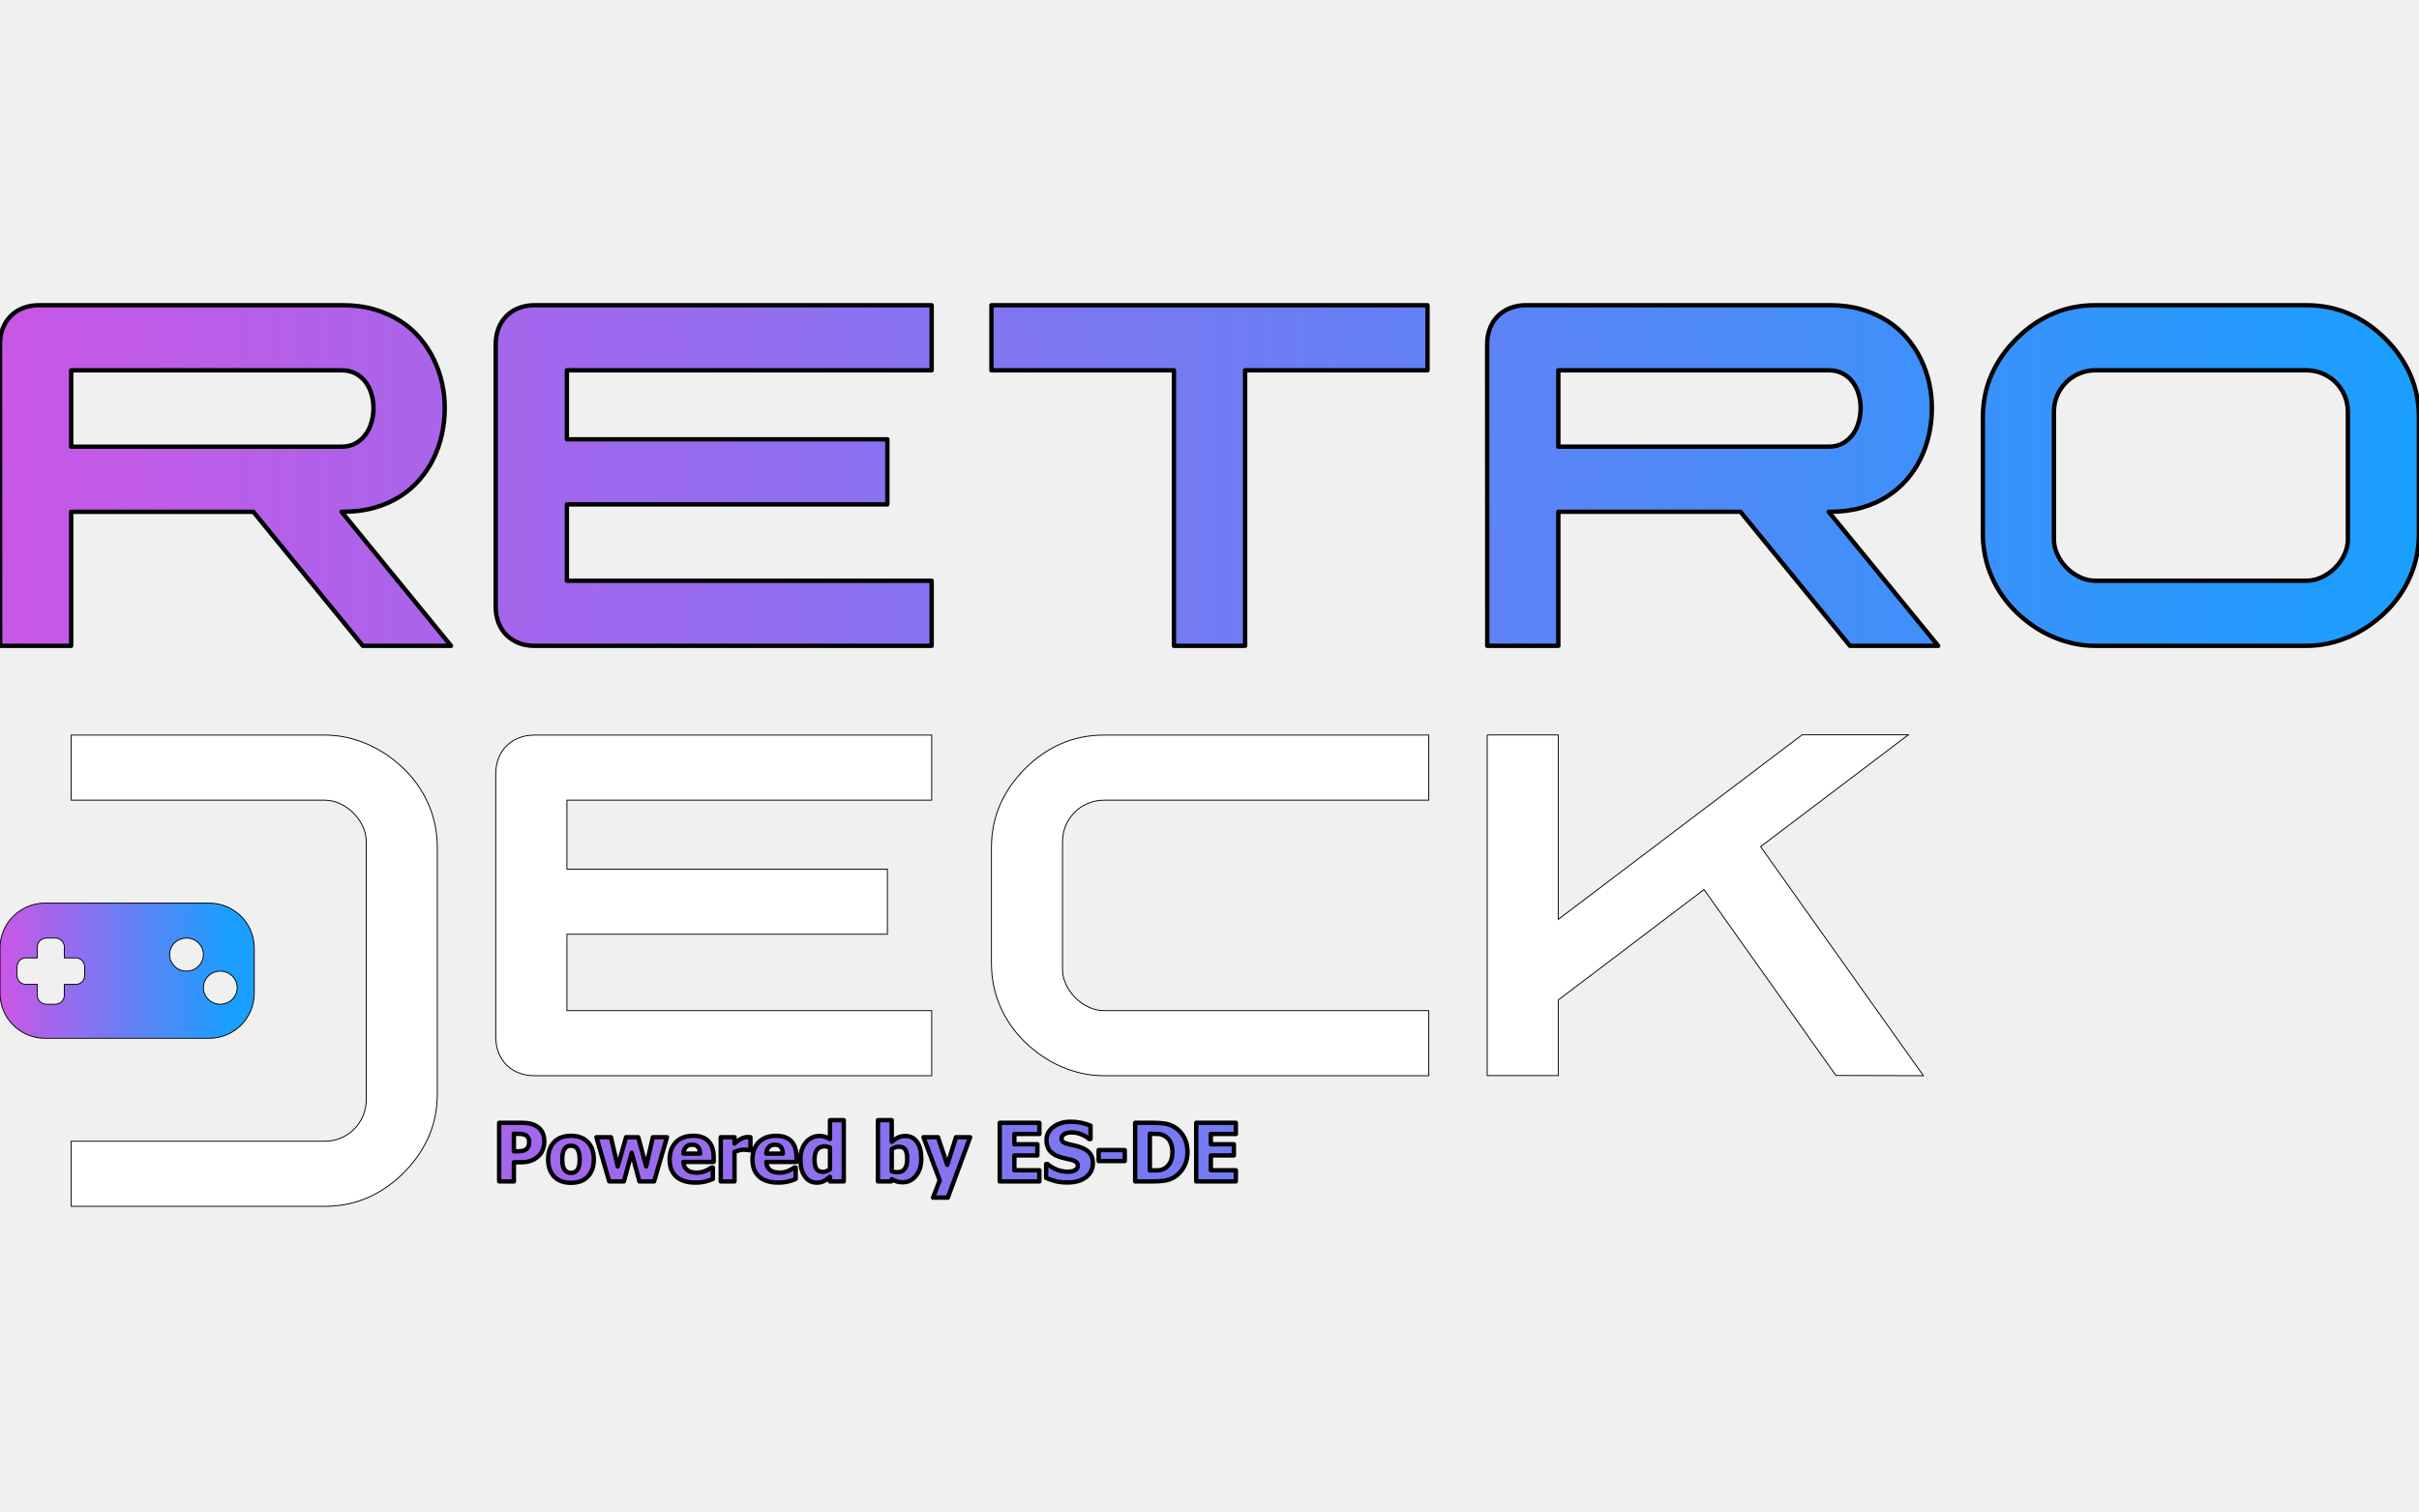
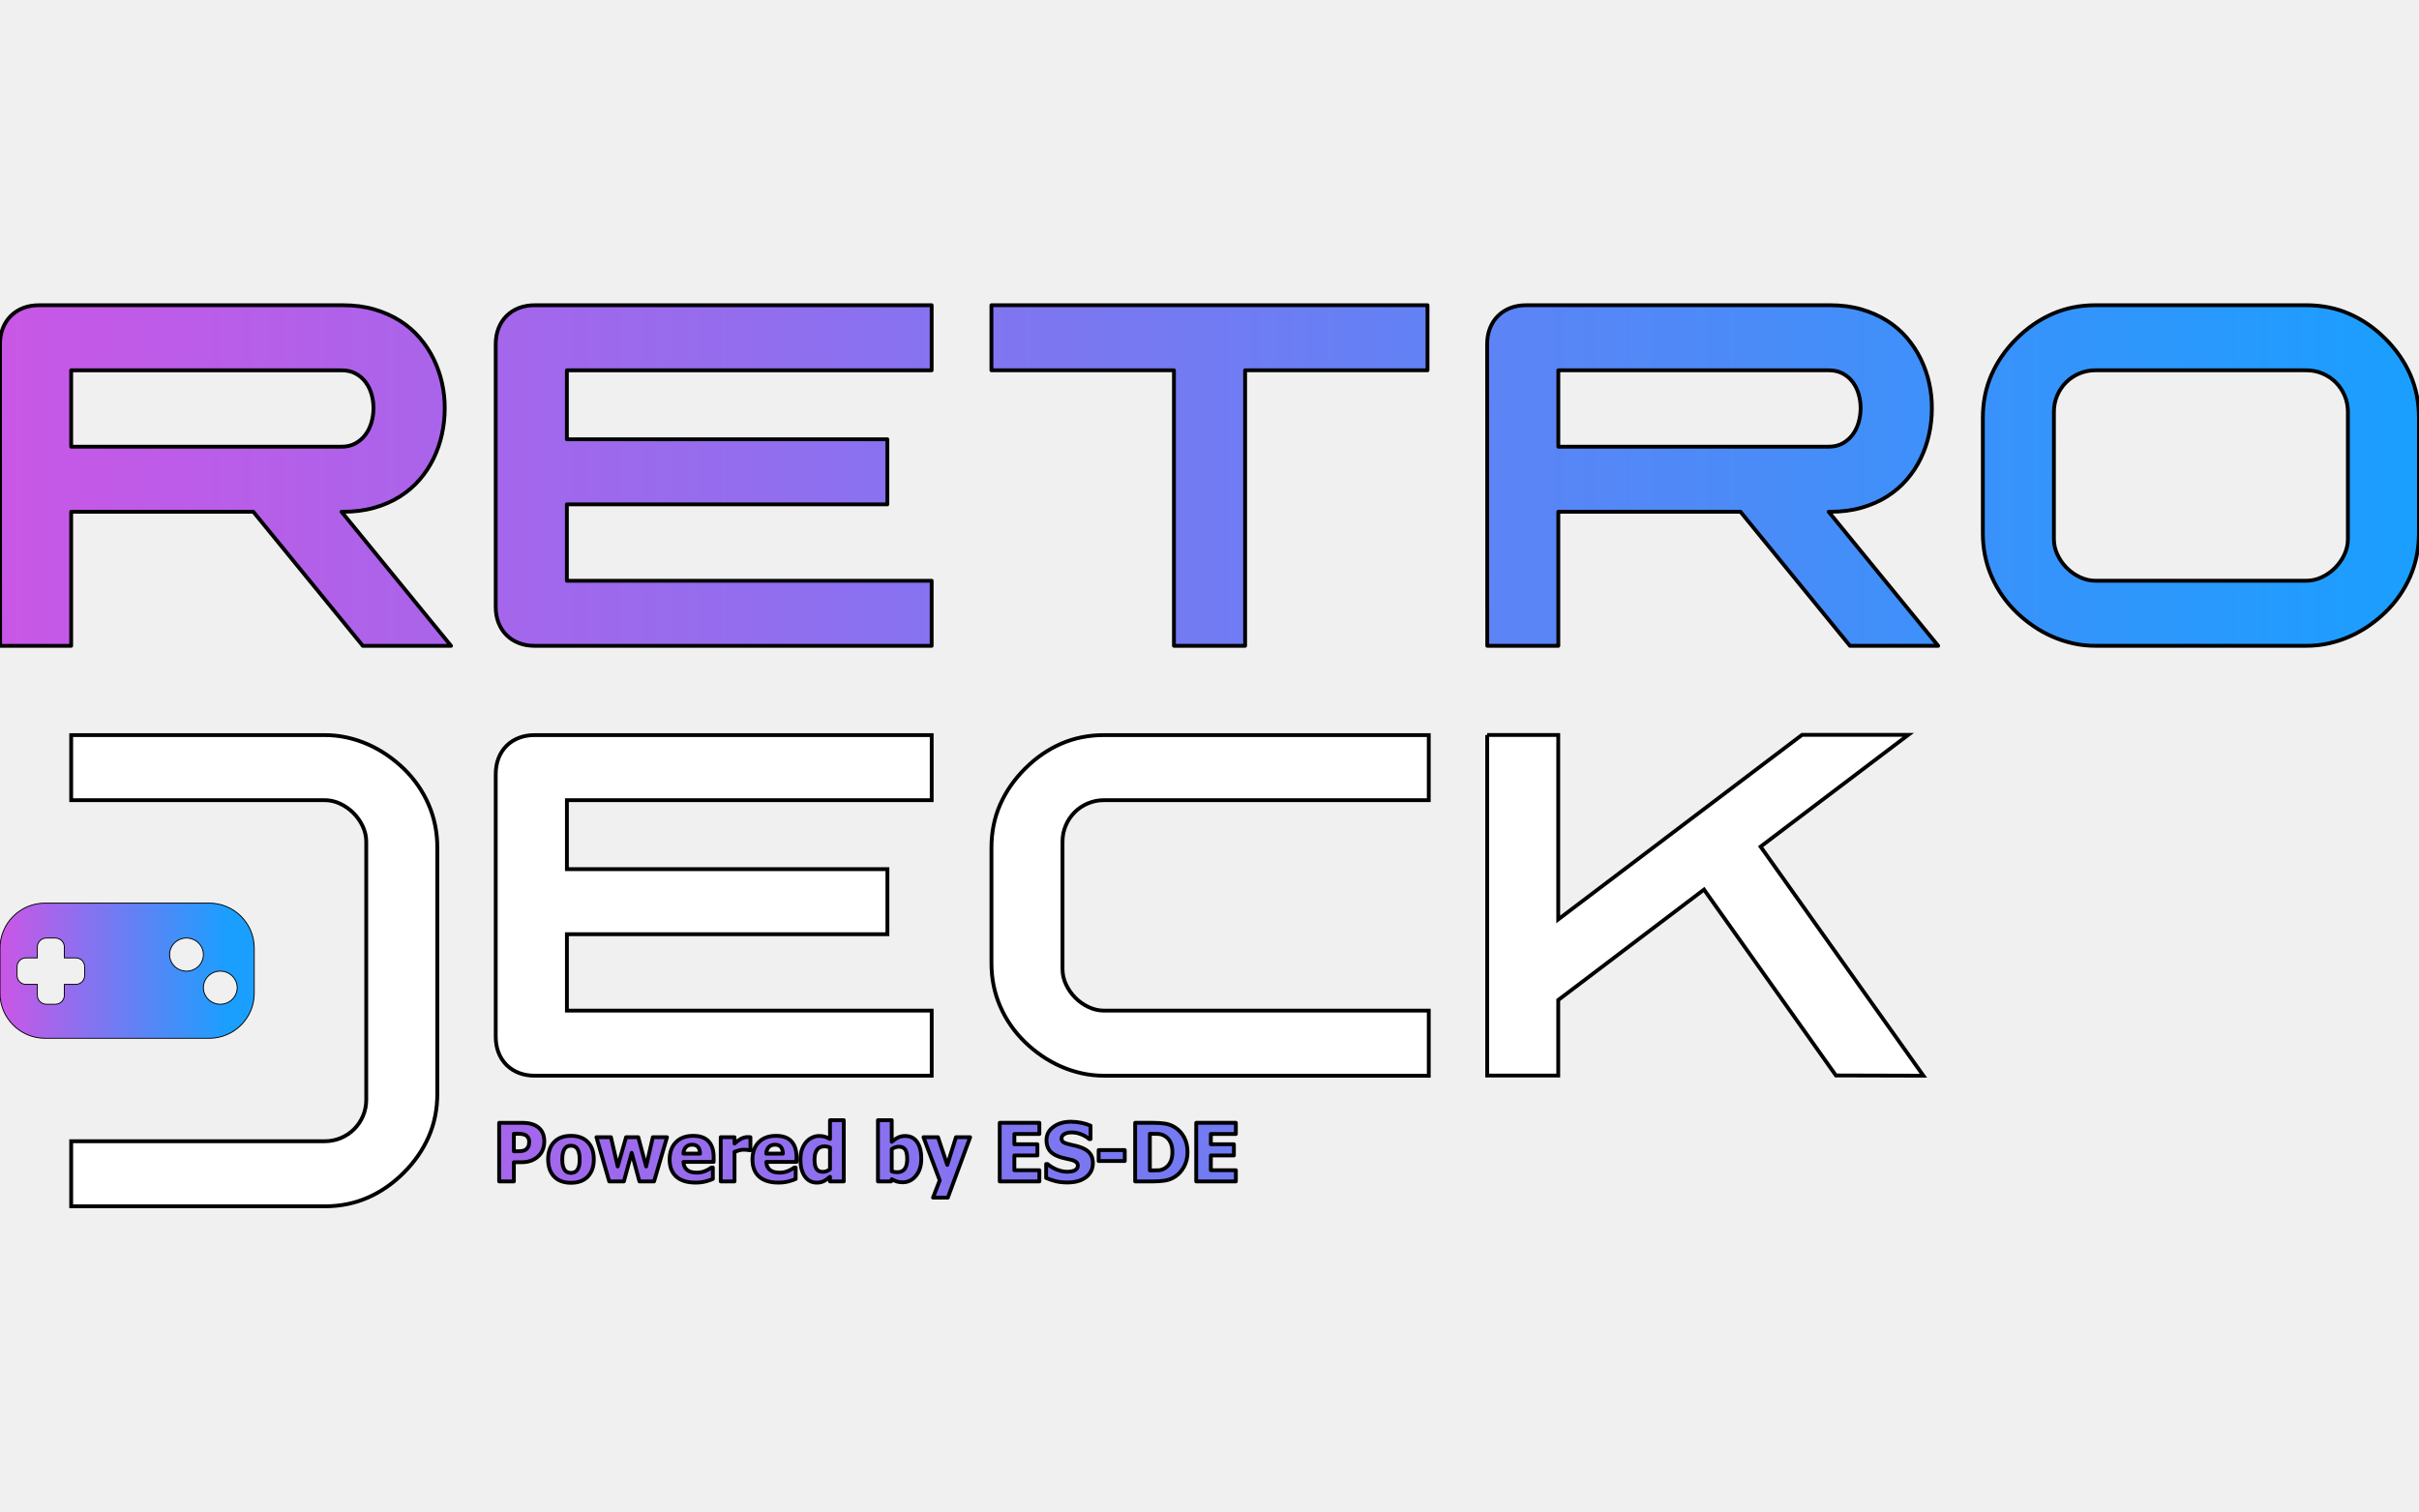
<svg xmlns="http://www.w3.org/2000/svg" id="svg29" version="1.1" viewBox="0 0 1280 800">
  <defs id="defs33">
    <linearGradient id="linearGradient8947" x1="44.404" x2="1324.4" y1="472.79" y2="472.79" gradientUnits="userSpaceOnUse">
      <stop id="stop8941" stop-color="#c957e6" offset="0" />
      <stop id="stop8943" stop-color="#1a9fff" offset="1" />
    </linearGradient>
  </defs>
  <linearGradient id="_Linear1" x2="1" gradientTransform="matrix(282.08 0 0 150 0 75)" gradientUnits="userSpaceOnUse">
    <stop id="stop2" stop-color="#c957e6" offset="0" />
    <stop id="stop4" stop-color="#c957e6" offset=".01" />
    <stop id="stop6" stop-color="#1a9fff" offset=".9" />
    <stop id="stop8" stop-color="#1a9fff" offset="1" />
  </linearGradient>
-   <g id="DECK" transform="matrix(.47693 0 0 .47693 1.1014e-13 161.54)">
-     <path id="path20" d="m1650 476.92h78.84v204.66l270.54-204.8h117.86l-163.89 124.06 180.62 254.2-97.06-0.27-146.34-206.28-161.73 122.58v83.835h-78.84v-378zm-512.74 37.395c12.06-12.06 25.4-21.285 40.03-27.675 14.62-6.39 30.53-9.585 47.72-9.585h360.18v72.225h-360.18c-6.39 0-12.4 1.192-18.02 3.577-5.63 2.385-10.53 5.67-14.72 9.855-4.18 4.185-7.47 9.09-9.85 14.715-2.39 5.625-3.58 11.633-3.58 18.023v141.21c0 5.94 1.3 11.677 3.92 17.212 2.61 5.535 6.05 10.44 10.32 14.715 4.28 4.275 9.18 7.718 14.72 10.328 5.53 2.61 11.27 3.915 17.21 3.915h360.18v72.225h-360.18c-8.55 0-16.85-0.9-24.91-2.7-8.05-1.8-15.79-4.343-23.22-7.628-7.42-3.285-14.47-7.222-21.12-11.812-6.66-4.59-12.83-9.63-18.5-15.12-11.79-11.43-20.95-24.593-27.47-39.488-6.53-14.895-9.79-30.982-9.79-48.262v-127.98c0-17.28 3.19-33.21 9.59-47.79 6.39-14.58 15.61-27.9 27.67-39.96zm-587.26 297.4v-291.33c0-6.48 1.035-12.375 3.105-17.685s5.018-9.878 8.842-13.703c3.826-3.825 8.393-6.772 13.703-8.842s11.205-3.105 17.685-3.105h440.36v72.225h-404.72v76.545h355.59v72.225h-355.59v84.78h404.72v72.225h-440.36c-6.48 0-12.375-1.035-17.685-3.105s-9.877-5.018-13.703-8.843c-3.824-3.825-6.772-8.392-8.842-13.702s-3.105-11.205-3.105-17.685zm-102.07 151.02c-12.06 12.06-25.403 21.285-40.028 27.675s-30.532 9.585-47.722 9.585h-281.2v-72.225h281.2c6.39 0 12.397-1.192 18.022-3.578 5.625-2.384 10.53-5.67 14.715-9.855s7.47-9.089 9.855-14.715c2.385-5.624 3.578-11.632 3.578-18.022v-286.15c0-5.94-1.305-11.678-3.915-17.213s-6.053-10.44-10.328-14.715-9.18-7.717-14.715-10.327-11.272-3.915-17.212-3.915h-281.2v-72.225h281.2c8.55 0 16.852 0.9 24.907 2.7s15.795 4.342 23.22 7.627 14.468 7.223 21.128 11.813 12.825 9.63 18.495 15.12c11.79 11.43 20.947 24.592 27.472 39.487s9.788 30.983 9.788 48.263v272.92c0 17.28-3.195 33.21-9.585 47.79s-15.615 27.9-27.675 39.96z" fill="#fff" style="stroke:#000000;stroke-opacity:1" />
+   <g id="DECK" transform="matrix(.47693 0 0 .47693 1.1014e-13 161.54)" style="stroke-width:4.244;stroke-dasharray:none">
+     <path id="path20" d="m1650 476.92h78.84v204.66l270.54-204.8h117.86l-163.89 124.06 180.62 254.2-97.06-0.27-146.34-206.28-161.73 122.58v83.835h-78.84v-378zm-512.74 37.395c12.06-12.06 25.4-21.285 40.03-27.675 14.62-6.39 30.53-9.585 47.72-9.585h360.18v72.225h-360.18c-6.39 0-12.4 1.192-18.02 3.577-5.63 2.385-10.53 5.67-14.72 9.855-4.18 4.185-7.47 9.09-9.85 14.715-2.39 5.625-3.58 11.633-3.58 18.023v141.21c0 5.94 1.3 11.677 3.92 17.212 2.61 5.535 6.05 10.44 10.32 14.715 4.28 4.275 9.18 7.718 14.72 10.328 5.53 2.61 11.27 3.915 17.21 3.915h360.18v72.225h-360.18c-8.55 0-16.85-0.9-24.91-2.7-8.05-1.8-15.79-4.343-23.22-7.628-7.42-3.285-14.47-7.222-21.12-11.812-6.66-4.59-12.83-9.63-18.5-15.12-11.79-11.43-20.95-24.593-27.47-39.488-6.53-14.895-9.79-30.982-9.79-48.262v-127.98c0-17.28 3.19-33.21 9.59-47.79 6.39-14.58 15.61-27.9 27.67-39.96zm-587.26 297.4v-291.33c0-6.48 1.035-12.375 3.105-17.685s5.018-9.878 8.842-13.703c3.826-3.825 8.393-6.772 13.703-8.842s11.205-3.105 17.685-3.105h440.36v72.225h-404.72v76.545h355.59v72.225h-355.59v84.78h404.72v72.225h-440.36c-6.48 0-12.375-1.035-17.685-3.105s-9.877-5.018-13.703-8.843c-3.824-3.825-6.772-8.392-8.842-13.702s-3.105-11.205-3.105-17.685zm-102.07 151.02c-12.06 12.06-25.403 21.285-40.028 27.675s-30.532 9.585-47.722 9.585h-281.2v-72.225h281.2c6.39 0 12.397-1.192 18.022-3.578 5.625-2.384 10.53-5.67 14.715-9.855s7.47-9.089 9.855-14.715c2.385-5.624 3.578-11.632 3.578-18.022v-286.15c0-5.94-1.305-11.678-3.915-17.213s-6.053-10.44-10.328-14.715-9.18-7.717-14.715-10.327-11.272-3.915-17.212-3.915h-281.2v-72.225h281.2c8.55 0 16.852 0.9 24.907 2.7s15.795 4.342 23.22 7.627 14.468 7.223 21.128 11.813 12.825 9.63 18.495 15.12c11.79 11.43 20.947 24.592 27.472 39.487s9.788 30.983 9.788 48.263v272.92c0 17.28-3.195 33.21-9.585 47.79s-15.615 27.9-27.675 39.96z" fill="#fff" style="stroke:#000000;stroke-opacity:1;stroke-width:4.244;stroke-dasharray:none" />
  </g>
-   <g id="Gamepad" transform="matrix(.47693 0 0 .47693 1.1098e-13 477.99)">
-     <path id="path23" d="m282.08 100c0 27.596-22.404 50-50 50h-182.08c-27.596 0-50-22.404-50-50v-50c0-27.596 22.404-50 50-50h182.08c27.596 0 50 22.404 50 50zm-240.67-39.201h-12.702c-5.406 0-9.794 4.389-9.794 9.794v9.794c0 5.405 4.388 9.793 9.794 9.793h12.702v12.036c0 5.519 4.481 10 10 10h10c5.52 0 10-4.481 10-10v-12.036h12.71c5.406 0 9.794-4.388 9.794-9.793v-9.794c0-5.405-4.388-9.794-9.794-9.794h-12.71v-12.036c0-5.519-4.48-10-10-10h-10c-5.519 0-10 4.481-10 10zm146.75-3.672c0 10.134 8.402 18.363 18.75 18.363s18.75-8.229 18.75-18.363c0-10.135-8.402-18.364-18.75-18.364s-18.75 8.229-18.75 18.364zm37.5 36.726c0 10.135 8.402 18.363 18.75 18.363s18.75-8.228 18.75-18.363-8.402-18.363-18.75-18.363-18.75 8.228-18.75 18.363z" fill="url(#_Linear1)" style="stroke:#000000;stroke-opacity:1" />
+   <g id="Gamepad" transform="matrix(.47693 0 0 .47693 1.1098e-13 477.99)" style="stroke-width:1;stroke-dasharray:none">
+     <path id="path23" d="m282.08 100c0 27.596-22.404 50-50 50h-182.08c-27.596 0-50-22.404-50-50v-50c0-27.596 22.404-50 50-50h182.08c27.596 0 50 22.404 50 50zm-240.67-39.201h-12.702c-5.406 0-9.794 4.389-9.794 9.794v9.794c0 5.405 4.388 9.793 9.794 9.793h12.702v12.036c0 5.519 4.481 10 10 10h10c5.52 0 10-4.481 10-10v-12.036h12.71c5.406 0 9.794-4.388 9.794-9.793v-9.794c0-5.405-4.388-9.794-9.794-9.794h-12.71v-12.036c0-5.519-4.48-10-10-10h-10c-5.519 0-10 4.481-10 10zm146.75-3.672c0 10.134 8.402 18.363 18.75 18.363s18.75-8.229 18.75-18.363c0-10.135-8.402-18.364-18.75-18.364s-18.75 8.229-18.75 18.364zm37.5 36.726c0 10.135 8.402 18.363 18.75 18.363s18.75-8.228 18.75-18.363-8.402-18.363-18.75-18.363-18.75 8.228-18.75 18.363z" fill="url(#_Linear1)" style="stroke:#000000;stroke-opacity:1;stroke-width:1;stroke-dasharray:none" />
  </g>
-   <g id="RETRO" transform="matrix(.47693 0 0 .47693 1.1014e-13 161.54)">
-     <g id="text750" transform="matrix(2.0967 0 0 2.0967 -93.103 -496.13)" fill="#008000" stroke-linecap="round" stroke-linejoin="round" stroke-width="2.315" style="paint-order:fill markers stroke;shape-inside:url(#rect752);white-space:pre" aria-label="Powered by ES-DE Frontend">
-       <path id="path8936" d="m 677.39,700.38 v -31.021 h 20.979 v 5.917 H 685.14 v 5.438 h 12.188 v 5.917 H 685.14 v 7.833 h 13.229 v 5.917 z m -4.604,-15.479 c 0,2.889 -0.632,5.479 -1.896,7.771 -1.264,2.278 -2.861,4.028 -4.792,5.25 -1.611,1.042 -3.368,1.715 -5.271,2.021 -1.889,0.292 -3.903,0.438 -6.042,0.438 h -9.708 v -31.021 h 9.625 c 2.181,0 4.222,0.139 6.125,0.417 1.903,0.278 3.688,0.951 5.354,2.021 2.042,1.306 3.653,3.069 4.833,5.292 1.181,2.208 1.771,4.812 1.771,7.812 z m -8,-0.062 c 0,-2.042 -0.354,-3.785 -1.062,-5.229 -0.694,-1.458 -1.771,-2.597 -3.229,-3.417 -1.056,-0.583 -2.167,-0.903 -3.333,-0.958 -1.153,-0.056 -2.535,-0.083 -4.146,-0.083 h -0.146 v 19.417 h 0.146 c 1.75,0 3.222,-0.028 4.417,-0.083 1.208,-0.069 2.354,-0.444 3.438,-1.125 1.278,-0.806 2.25,-1.917 2.917,-3.333 0.667,-1.417 1,-3.146 1,-5.188 z m -25.208,4.75 h -13.813 v -5.792 h 13.813 z m -30.333,11.354 c -2.375,0 -4.465,-0.229 -6.271,-0.688 -1.792,-0.458 -3.458,-1.028 -5,-1.708 v -7.375 h 0.708 c 1.556,1.319 3.271,2.333 5.146,3.042 1.875,0.708 3.694,1.062 5.458,1.062 0.444,0 1.028,-0.049 1.75,-0.146 0.736,-0.097 1.326,-0.25 1.771,-0.458 0.542,-0.236 1,-0.562 1.375,-0.979 0.375,-0.431 0.562,-0.993 0.562,-1.688 0,-0.778 -0.306,-1.41 -0.917,-1.896 -0.611,-0.486 -1.34,-0.84 -2.188,-1.062 -1.056,-0.278 -2.188,-0.542 -3.396,-0.792 -1.194,-0.25 -2.312,-0.556 -3.354,-0.917 -2.403,-0.847 -4.125,-1.986 -5.167,-3.417 -1.042,-1.431 -1.562,-3.222 -1.562,-5.375 0,-2.903 1.229,-5.25 3.688,-7.042 2.458,-1.806 5.528,-2.708 9.208,-2.708 1.847,0 3.681,0.188 5.5,0.562 1.833,0.375 3.472,0.882 4.917,1.521 v 7.083 h -0.688 c -1.153,-0.986 -2.562,-1.819 -4.229,-2.5 -1.653,-0.681 -3.354,-1.021 -5.104,-1.021 -0.681,0 -1.292,0.049 -1.833,0.146 -0.542,0.097 -1.111,0.285 -1.708,0.563 -0.486,0.222 -0.91,0.556 -1.271,1 -0.347,0.431 -0.521,0.917 -0.521,1.458 0,0.792 0.278,1.424 0.833,1.896 0.569,0.458 1.66,0.875 3.271,1.25 1.042,0.236 2.042,0.465 3,0.688 0.972,0.222 2.007,0.528 3.104,0.917 2.153,0.778 3.75,1.826 4.792,3.146 1.056,1.306 1.583,3.035 1.583,5.188 0,3.083 -1.215,5.562 -3.646,7.438 -2.417,1.875 -5.688,2.812 -9.812,2.812 z m -35.833,-0.562 v -31.021 h 20.979 v 5.917 h -13.229 v 5.438 h 12.188 v 5.917 h -12.188 v 7.833 h 13.229 v 5.917 z m -15.646,-23.396 -11.813,31.979 h -7.833 l 3.542,-9.146 -8.583,-22.833 h 7.667 l 4.917,14.667 4.604,-14.667 z m -33.313,11.521 c 0,-2.333 -0.354,-4 -1.062,-5 -0.708,-1 -1.799,-1.5 -3.271,-1.5 -0.653,0 -1.306,0.104 -1.958,0.312 -0.639,0.208 -1.271,0.521 -1.896,0.938 v 11.75 c 0.486,0.194 0.972,0.326 1.458,0.396 0.5,0.07 0.993,0.104 1.479,0.104 1.764,0 3.076,-0.583 3.938,-1.75 0.875,-1.167 1.312,-2.917 1.312,-5.25 z m 7.458,-0.146 c 0,3.722 -0.944,6.736 -2.833,9.042 -1.889,2.292 -4.229,3.438 -7.021,3.438 -1.167,0 -2.181,-0.132 -3.042,-0.396 -0.861,-0.264 -1.778,-0.674 -2.75,-1.229 l -0.312,1.167 h -6.979 v -32.417 h 7.292 v 11.458 c 1.069,-0.917 2.16,-1.66 3.271,-2.229 1.111,-0.569 2.396,-0.854 3.854,-0.854 2.722,0 4.819,1.062 6.292,3.188 1.486,2.125 2.229,5.069 2.229,8.833 z m -41.021,12.021 h -7.292 v -2.438 c -0.472,0.389 -1.014,0.806 -1.625,1.25 -0.597,0.444 -1.125,0.778 -1.583,1 -0.583,0.278 -1.16,0.486 -1.729,0.625 -0.569,0.139 -1.25,0.208 -2.042,0.208 -2.667,0 -4.778,-1.104 -6.333,-3.312 -1.556,-2.208 -2.333,-5.16 -2.333,-8.854 0,-2.042 0.264,-3.812 0.792,-5.312 0.528,-1.5 1.257,-2.806 2.188,-3.917 0.847,-1.014 1.875,-1.812 3.083,-2.396 1.208,-0.597 2.486,-0.896 3.833,-0.896 1.222,0 2.222,0.132 3,0.396 0.792,0.25 1.708,0.646 2.75,1.188 v -9.958 h 7.292 z m -7.292,-6.458 v -11.479 c -0.361,-0.181 -0.833,-0.326 -1.417,-0.438 -0.583,-0.125 -1.083,-0.188 -1.5,-0.188 -1.75,0 -3.069,0.611 -3.958,1.833 -0.875,1.222 -1.312,2.931 -1.312,5.125 0,2.306 0.347,3.972 1.042,5 0.708,1.028 1.847,1.542 3.417,1.542 0.639,0 1.285,-0.125 1.938,-0.375 0.653,-0.25 1.25,-0.59 1.792,-1.021 z m -27.333,7.083 c -4.417,0 -7.806,-1.056 -10.167,-3.167 -2.347,-2.111 -3.521,-5.118 -3.521,-9.021 0,-3.819 1.097,-6.868 3.292,-9.146 2.195,-2.278 5.264,-3.417 9.208,-3.417 3.583,0 6.278,0.965 8.083,2.896 1.806,1.931 2.708,4.694 2.708,8.292 v 2.625 h -15.979 c 0.069,1.083 0.299,1.993 0.688,2.729 0.389,0.722 0.903,1.299 1.542,1.729 0.625,0.431 1.354,0.743 2.188,0.938 0.833,0.181 1.743,0.271 2.729,0.271 0.847,0 1.681,-0.09 2.5,-0.271 0.819,-0.194 1.569,-0.444 2.25,-0.75 0.597,-0.264 1.146,-0.549 1.646,-0.854 0.514,-0.306 0.931,-0.576 1.25,-0.812 h 0.771 v 6.021 c -0.597,0.236 -1.146,0.458 -1.646,0.667 -0.486,0.194 -1.16,0.396 -2.021,0.604 -0.792,0.208 -1.611,0.368 -2.458,0.479 -0.833,0.125 -1.854,0.188 -3.062,0.188 z m 2.417,-15.333 c -0.042,-1.542 -0.403,-2.715 -1.083,-3.521 -0.667,-0.806 -1.694,-1.208 -3.083,-1.208 -1.417,0 -2.528,0.424 -3.333,1.271 -0.792,0.847 -1.229,2 -1.312,3.458 z m -17.188,-1.792 h -0.604 c -0.278,-0.097 -0.681,-0.167 -1.208,-0.208 -0.528,-0.056 -1.111,-0.083 -1.75,-0.083 -0.764,0 -1.569,0.111 -2.417,0.333 -0.833,0.222 -1.646,0.486 -2.438,0.792 v 15.667 h -7.292 v -23.396 h 7.292 v 3.354 c 0.333,-0.306 0.792,-0.688 1.375,-1.146 0.597,-0.472 1.139,-0.847 1.625,-1.125 0.528,-0.319 1.139,-0.59 1.833,-0.812 0.708,-0.236 1.375,-0.354 2,-0.354 0.236,0 0.5,0.007 0.792,0.021 0.292,0.014 0.556,0.035 0.792,0.062 z m -29.063,17.125 c -4.417,0 -7.806,-1.056 -10.167,-3.167 -2.347,-2.111 -3.521,-5.118 -3.521,-9.021 0,-3.819 1.097,-6.868 3.292,-9.146 2.195,-2.278 5.264,-3.417 9.208,-3.417 3.583,0 6.278,0.965 8.083,2.896 1.806,1.931 2.708,4.694 2.708,8.292 v 2.625 h -15.979 c 0.07,1.083 0.299,1.993 0.688,2.729 0.389,0.722 0.903,1.299 1.542,1.729 0.625,0.431 1.354,0.743 2.188,0.938 0.833,0.181 1.743,0.271 2.729,0.271 0.847,0 1.681,-0.09 2.5,-0.271 0.819,-0.194 1.569,-0.444 2.25,-0.75 0.597,-0.264 1.146,-0.549 1.646,-0.854 0.514,-0.306 0.931,-0.576 1.25,-0.812 h 0.771 v 6.021 c -0.597,0.236 -1.146,0.458 -1.646,0.667 -0.486,0.194 -1.16,0.396 -2.021,0.604 -0.792,0.208 -1.611,0.368 -2.458,0.479 -0.833,0.125 -1.854,0.188 -3.062,0.188 z m 2.417,-15.333 c -0.042,-1.542 -0.403,-2.715 -1.083,-3.521 -0.667,-0.806 -1.694,-1.208 -3.083,-1.208 -1.417,0 -2.528,0.424 -3.333,1.271 -0.792,0.847 -1.229,2 -1.312,3.458 z m -17.5,-8.688 -6.833,23.396 h -7.75 l -4.104,-15.125 -4.125,15.125 h -7.75 l -6.771,-23.396 h 7.667 l 3.583,15.479 4.438,-15.479 h 6.438 l 4.188,15.479 3.521,-15.479 z m -38.729,11.708 c 0,3.847 -1.056,6.882 -3.167,9.104 -2.097,2.208 -5.069,3.312 -8.917,3.312 -3.819,0 -6.792,-1.104 -8.917,-3.312 -2.111,-2.222 -3.167,-5.257 -3.167,-9.104 0,-3.889 1.056,-6.931 3.167,-9.125 2.125,-2.208 5.097,-3.312 8.917,-3.312 3.833,0 6.806,1.111 8.917,3.333 2.111,2.208 3.167,5.243 3.167,9.104 z m -7.479,0.042 c 0,-1.389 -0.118,-2.542 -0.354,-3.458 -0.222,-0.931 -0.535,-1.674 -0.938,-2.229 -0.431,-0.583 -0.917,-0.986 -1.458,-1.208 -0.542,-0.236 -1.16,-0.354 -1.854,-0.354 -0.653,0 -1.243,0.104 -1.771,0.312 -0.528,0.194 -1.014,0.576 -1.458,1.146 -0.417,0.542 -0.75,1.285 -1,2.229 -0.25,0.944 -0.375,2.132 -0.375,3.562 0,1.431 0.118,2.59 0.354,3.479 0.236,0.875 0.542,1.576 0.917,2.104 0.389,0.542 0.875,0.938 1.458,1.188 0.583,0.25 1.229,0.375 1.938,0.375 0.583,0 1.174,-0.125 1.771,-0.375 0.611,-0.25 1.097,-0.625 1.458,-1.125 0.431,-0.597 0.757,-1.312 0.979,-2.146 0.222,-0.847 0.333,-2.014 0.333,-3.5 z m -18.729,-9.583 c 0,1.444 -0.229,2.819 -0.688,4.125 -0.458,1.306 -1.118,2.396 -1.979,3.271 -0.528,0.542 -1.111,1.042 -1.75,1.5 -0.625,0.458 -1.319,0.847 -2.083,1.167 -0.764,0.319 -1.597,0.569 -2.5,0.75 -0.889,0.181 -1.889,0.271 -3,0.271 h -4.083 v 10.146 h -7.792 v -31.021 h 12.042 c 1.792,0 3.333,0.167 4.625,0.5 1.306,0.319 2.486,0.833 3.542,1.542 1.167,0.778 2.069,1.819 2.708,3.125 0.639,1.292 0.958,2.833 0.958,4.625 z m -8,0.188 c 0,-0.875 -0.208,-1.625 -0.625,-2.25 -0.417,-0.639 -0.917,-1.076 -1.5,-1.312 -0.736,-0.319 -1.444,-0.5 -2.125,-0.542 -0.667,-0.056 -1.576,-0.083 -2.729,-0.083 h -1.104 v 9.292 h 0.542 c 0.736,0 1.431,-0.007 2.083,-0.021 0.653,-0.014 1.222,-0.062 1.708,-0.146 0.417,-0.069 0.854,-0.201 1.312,-0.396 0.472,-0.208 0.833,-0.438 1.083,-0.688 0.528,-0.514 0.882,-1.049 1.062,-1.604 0.194,-0.556 0.292,-1.306 0.292,-2.25 z m 787,-280.21 c -5.623,-5.451 -9.992,-11.729 -13.101,-18.833 -3.114,-7.104 -4.669,-14.776 -4.669,-23.018 v -61.037 c 0,-8.241 1.526,-15.839 4.574,-22.792 3.043,-6.954 7.445,-13.306 13.197,-19.058 5.752,-5.752 12.114,-10.151 19.092,-13.199 6.973,-3.048 14.561,-4.571 22.759,-4.571 h 111.52 c 8.198,0 15.786,1.524 22.759,4.571 6.978,3.048 13.34,7.447 19.092,13.199 5.752,5.752 10.154,12.104 13.201,19.058 3.043,6.954 4.569,14.551 4.569,22.792 v 61.037 c 0,8.241 -1.555,15.914 -4.669,23.018 -3.11,7.104 -7.478,13.382 -13.101,18.833 -2.704,2.618 -5.647,5.022 -8.818,7.211 -3.176,2.189 -6.539,4.067 -10.078,5.633 -3.544,1.567 -7.235,2.78 -11.074,3.638 -3.844,0.858 -7.803,1.288 -11.88,1.288 h -111.52 c -4.078,0 -8.036,-0.429 -11.88,-1.288 -3.839,-0.858 -7.531,-2.071 -11.074,-3.638 -3.539,-1.567 -6.901,-3.444 -10.073,-5.633 -3.176,-2.189 -6.119,-4.593 -8.823,-7.211 z m 19.831,-38.696 c 0,2.833 0.62,5.569 1.869,8.209 1.245,2.64 2.885,4.979 4.922,7.018 2.041,2.039 4.378,3.681 7.02,4.926 2.637,1.245 5.375,1.867 8.208,1.867 h 111.52 c 2.833,0 5.571,-0.622 8.208,-1.867 2.642,-1.245 4.979,-2.887 7.02,-4.926 2.037,-2.039 3.677,-4.378 4.927,-7.018 1.245,-2.64 1.865,-5.376 1.865,-8.209 v -67.347 c 0,-3.048 -0.568,-5.913 -1.707,-8.595 -1.135,-2.683 -2.704,-5.022 -4.698,-7.018 -1.998,-1.996 -4.335,-3.563 -7.02,-4.7 -2.68,-1.138 -5.547,-1.706 -8.594,-1.706 h -111.52 c -3.048,0 -5.914,0.568 -8.594,1.706 -2.685,1.137 -5.022,2.704 -7.02,4.7 -1.994,1.996 -3.563,4.335 -4.698,7.018 -1.14,2.682 -1.707,5.548 -1.707,8.595 z m -279.24,-123.81 h 160.77 c 6.052,0 11.58,0.73 16.578,2.189 5.003,1.459 9.51,3.455 13.521,5.988 4.016,2.533 7.512,5.537 10.497,9.014 2.981,3.477 5.461,7.243 7.435,11.3 1.974,4.056 3.458,8.305 4.44,12.748 0.992,4.443 1.459,8.918 1.421,13.425 0,4.593 -0.496,9.143 -1.483,13.65 -0.987,4.507 -2.47,8.788 -4.44,12.845 -1.974,4.056 -4.455,7.802 -7.44,11.236 -2.981,3.434 -6.467,6.406 -10.464,8.917 -3.987,2.511 -8.485,4.475 -13.488,5.891 -4.998,1.417 -10.526,2.125 -16.578,2.125 h -0.711 l 57.952,70.953 h -46.682 l -57.947,-70.953 h -96.383 v 70.953 h -37.606 l -0.062,-159.61 c 0,-3.091 0.496,-5.902 1.483,-8.434 0.982,-2.533 2.389,-4.711 4.216,-6.535 1.822,-1.825 4.001,-3.23 6.534,-4.218 2.533,-0.987 5.346,-1.481 8.437,-1.481 z m 160.06,74.88 c 2.795,0 5.237,-0.579 7.345,-1.738 2.099,-1.159 3.858,-2.683 5.28,-4.571 1.416,-1.889 2.475,-4.046 3.186,-6.471 0.706,-2.425 1.073,-4.904 1.092,-7.436 0.024,-2.533 -0.31,-5.012 -0.997,-7.437 -0.687,-2.425 -1.726,-4.582 -3.124,-6.471 -1.393,-1.889 -3.152,-3.412 -5.28,-4.571 -2.122,-1.159 -4.621,-1.738 -7.502,-1.738 h -143.06 v 40.434 z m -443.04,-40.434 v -34.446 h 230.76 v 34.446 h -96.511 v 145.83 h -37.668 v -145.83 z m -262.31,125.17 v -138.94 c 0,-3.091 0.494,-5.902 1.481,-8.434 0.987,-2.533 2.393,-4.711 4.217,-6.535 1.825,-1.824 4.003,-3.23 6.535,-4.217 2.533,-0.987 5.344,-1.481 8.434,-1.481 h 210.02 v 34.446 h -193.03 v 36.507 h 169.59 v 34.446 h -169.59 v 40.434 h 193.03 v 34.446 h -210.02 c -3.091,0 -5.902,-0.494 -8.434,-1.481 -2.533,-0.987 -4.711,-2.393 -6.535,-4.218 -1.824,-1.824 -3.23,-4.002 -4.217,-6.535 -0.987,-2.533 -1.481,-5.344 -1.481,-8.434 z m -241.64,-159.61 h 160.77 c 6.052,0 11.579,0.73 16.579,2.189 5.001,1.459 9.508,3.455 13.521,5.988 4.014,2.533 7.512,5.537 10.495,9.014 2.984,3.477 5.462,7.243 7.437,11.299 1.974,4.056 3.455,8.306 4.443,12.748 0.987,4.443 1.459,8.918 1.417,13.425 0,4.593 -0.494,9.143 -1.481,13.65 -0.987,4.507 -2.468,8.788 -4.443,12.845 -1.974,4.056 -4.453,7.802 -7.437,11.236 -2.983,3.434 -6.471,6.406 -10.462,8.917 -3.991,2.511 -8.488,4.475 -13.489,5.891 -5,1.417 -10.527,2.125 -16.579,2.125 h -0.708 l 57.947,70.953 h -46.679 l -57.947,-70.953 h -96.385 v 70.953 h -37.601 l -0.064,-159.61 c 0,-3.091 0.494,-5.902 1.481,-8.434 0.987,-2.533 2.393,-4.711 4.217,-6.535 1.825,-1.824 4.003,-3.23 6.535,-4.217 2.533,-0.987 5.344,-1.481 8.434,-1.481 z m 160.06,74.88 c 2.79,0 5.237,-0.579 7.34,-1.738 2.103,-1.159 3.863,-2.683 5.28,-4.571 1.417,-1.889 2.479,-4.046 3.187,-6.471 0.708,-2.425 1.074,-4.904 1.095,-7.436 0.022,-2.533 -0.311,-5.012 -0.998,-7.437 -0.687,-2.425 -1.727,-4.582 -3.123,-6.471 -1.395,-1.889 -3.155,-3.412 -5.28,-4.571 -2.125,-1.159 -4.625,-1.738 -7.501,-1.738 h -143.06 v 40.434 z" fill="url(#linearGradient8947)" style="stroke:#000000;stroke-opacity:1" />
+   <g id="RETRO" transform="matrix(.47693 0 0 .47693 1.1014e-13 161.54)" style="stroke-width:4.244;stroke-dasharray:none">
+     <g id="text750" transform="matrix(2.0967 0 0 2.0967 -93.103 -496.13)" fill="#008000" stroke-linecap="round" stroke-linejoin="round" stroke-width="2.315" style="paint-order:fill markers stroke;shape-inside:url(#rect752);white-space:pre;stroke-width:2.024;stroke-dasharray:none" aria-label="Powered by ES-DE Frontend">
+       <path id="path8936" d="m 677.39,700.38 v -31.021 h 20.979 v 5.917 H 685.14 v 5.438 h 12.188 v 5.917 H 685.14 v 7.833 h 13.229 v 5.917 z m -4.604,-15.479 c 0,2.889 -0.632,5.479 -1.896,7.771 -1.264,2.278 -2.861,4.028 -4.792,5.25 -1.611,1.042 -3.368,1.715 -5.271,2.021 -1.889,0.292 -3.903,0.438 -6.042,0.438 h -9.708 v -31.021 h 9.625 c 2.181,0 4.222,0.139 6.125,0.417 1.903,0.278 3.688,0.951 5.354,2.021 2.042,1.306 3.653,3.069 4.833,5.292 1.181,2.208 1.771,4.812 1.771,7.812 z m -8,-0.062 c 0,-2.042 -0.354,-3.785 -1.062,-5.229 -0.694,-1.458 -1.771,-2.597 -3.229,-3.417 -1.056,-0.583 -2.167,-0.903 -3.333,-0.958 -1.153,-0.056 -2.535,-0.083 -4.146,-0.083 h -0.146 v 19.417 h 0.146 c 1.75,0 3.222,-0.028 4.417,-0.083 1.208,-0.069 2.354,-0.444 3.438,-1.125 1.278,-0.806 2.25,-1.917 2.917,-3.333 0.667,-1.417 1,-3.146 1,-5.188 z m -25.208,4.75 h -13.813 v -5.792 h 13.813 z m -30.333,11.354 c -2.375,0 -4.465,-0.229 -6.271,-0.688 -1.792,-0.458 -3.458,-1.028 -5,-1.708 v -7.375 h 0.708 c 1.556,1.319 3.271,2.333 5.146,3.042 1.875,0.708 3.694,1.062 5.458,1.062 0.444,0 1.028,-0.049 1.75,-0.146 0.736,-0.097 1.326,-0.25 1.771,-0.458 0.542,-0.236 1,-0.562 1.375,-0.979 0.375,-0.431 0.562,-0.993 0.562,-1.688 0,-0.778 -0.306,-1.41 -0.917,-1.896 -0.611,-0.486 -1.34,-0.84 -2.188,-1.062 -1.056,-0.278 -2.188,-0.542 -3.396,-0.792 -1.194,-0.25 -2.312,-0.556 -3.354,-0.917 -2.403,-0.847 -4.125,-1.986 -5.167,-3.417 -1.042,-1.431 -1.562,-3.222 -1.562,-5.375 0,-2.903 1.229,-5.25 3.688,-7.042 2.458,-1.806 5.528,-2.708 9.208,-2.708 1.847,0 3.681,0.188 5.5,0.562 1.833,0.375 3.472,0.882 4.917,1.521 v 7.083 h -0.688 c -1.153,-0.986 -2.562,-1.819 -4.229,-2.5 -1.653,-0.681 -3.354,-1.021 -5.104,-1.021 -0.681,0 -1.292,0.049 -1.833,0.146 -0.542,0.097 -1.111,0.285 -1.708,0.563 -0.486,0.222 -0.91,0.556 -1.271,1 -0.347,0.431 -0.521,0.917 -0.521,1.458 0,0.792 0.278,1.424 0.833,1.896 0.569,0.458 1.66,0.875 3.271,1.25 1.042,0.236 2.042,0.465 3,0.688 0.972,0.222 2.007,0.528 3.104,0.917 2.153,0.778 3.75,1.826 4.792,3.146 1.056,1.306 1.583,3.035 1.583,5.188 0,3.083 -1.215,5.562 -3.646,7.438 -2.417,1.875 -5.688,2.812 -9.812,2.812 z m -35.833,-0.562 v -31.021 h 20.979 v 5.917 h -13.229 v 5.438 h 12.188 v 5.917 h -12.188 v 7.833 h 13.229 v 5.917 z m -15.646,-23.396 -11.813,31.979 h -7.833 l 3.542,-9.146 -8.583,-22.833 h 7.667 l 4.917,14.667 4.604,-14.667 z m -33.313,11.521 c 0,-2.333 -0.354,-4 -1.062,-5 -0.708,-1 -1.799,-1.5 -3.271,-1.5 -0.653,0 -1.306,0.104 -1.958,0.312 -0.639,0.208 -1.271,0.521 -1.896,0.938 v 11.75 c 0.486,0.194 0.972,0.326 1.458,0.396 0.5,0.07 0.993,0.104 1.479,0.104 1.764,0 3.076,-0.583 3.938,-1.75 0.875,-1.167 1.312,-2.917 1.312,-5.25 z m 7.458,-0.146 c 0,3.722 -0.944,6.736 -2.833,9.042 -1.889,2.292 -4.229,3.438 -7.021,3.438 -1.167,0 -2.181,-0.132 -3.042,-0.396 -0.861,-0.264 -1.778,-0.674 -2.75,-1.229 l -0.312,1.167 h -6.979 v -32.417 h 7.292 v 11.458 c 1.069,-0.917 2.16,-1.66 3.271,-2.229 1.111,-0.569 2.396,-0.854 3.854,-0.854 2.722,0 4.819,1.062 6.292,3.188 1.486,2.125 2.229,5.069 2.229,8.833 z m -41.021,12.021 h -7.292 v -2.438 c -0.472,0.389 -1.014,0.806 -1.625,1.25 -0.597,0.444 -1.125,0.778 -1.583,1 -0.583,0.278 -1.16,0.486 -1.729,0.625 -0.569,0.139 -1.25,0.208 -2.042,0.208 -2.667,0 -4.778,-1.104 -6.333,-3.312 -1.556,-2.208 -2.333,-5.16 -2.333,-8.854 0,-2.042 0.264,-3.812 0.792,-5.312 0.528,-1.5 1.257,-2.806 2.188,-3.917 0.847,-1.014 1.875,-1.812 3.083,-2.396 1.208,-0.597 2.486,-0.896 3.833,-0.896 1.222,0 2.222,0.132 3,0.396 0.792,0.25 1.708,0.646 2.75,1.188 v -9.958 h 7.292 z m -7.292,-6.458 v -11.479 c -0.361,-0.181 -0.833,-0.326 -1.417,-0.438 -0.583,-0.125 -1.083,-0.188 -1.5,-0.188 -1.75,0 -3.069,0.611 -3.958,1.833 -0.875,1.222 -1.312,2.931 -1.312,5.125 0,2.306 0.347,3.972 1.042,5 0.708,1.028 1.847,1.542 3.417,1.542 0.639,0 1.285,-0.125 1.938,-0.375 0.653,-0.25 1.25,-0.59 1.792,-1.021 z m -27.333,7.083 c -4.417,0 -7.806,-1.056 -10.167,-3.167 -2.347,-2.111 -3.521,-5.118 -3.521,-9.021 0,-3.819 1.097,-6.868 3.292,-9.146 2.195,-2.278 5.264,-3.417 9.208,-3.417 3.583,0 6.278,0.965 8.083,2.896 1.806,1.931 2.708,4.694 2.708,8.292 v 2.625 h -15.979 c 0.069,1.083 0.299,1.993 0.688,2.729 0.389,0.722 0.903,1.299 1.542,1.729 0.625,0.431 1.354,0.743 2.188,0.938 0.833,0.181 1.743,0.271 2.729,0.271 0.847,0 1.681,-0.09 2.5,-0.271 0.819,-0.194 1.569,-0.444 2.25,-0.75 0.597,-0.264 1.146,-0.549 1.646,-0.854 0.514,-0.306 0.931,-0.576 1.25,-0.812 h 0.771 v 6.021 c -0.597,0.236 -1.146,0.458 -1.646,0.667 -0.486,0.194 -1.16,0.396 -2.021,0.604 -0.792,0.208 -1.611,0.368 -2.458,0.479 -0.833,0.125 -1.854,0.188 -3.062,0.188 z m 2.417,-15.333 c -0.042,-1.542 -0.403,-2.715 -1.083,-3.521 -0.667,-0.806 -1.694,-1.208 -3.083,-1.208 -1.417,0 -2.528,0.424 -3.333,1.271 -0.792,0.847 -1.229,2 -1.312,3.458 z m -17.188,-1.792 h -0.604 c -0.278,-0.097 -0.681,-0.167 -1.208,-0.208 -0.528,-0.056 -1.111,-0.083 -1.75,-0.083 -0.764,0 -1.569,0.111 -2.417,0.333 -0.833,0.222 -1.646,0.486 -2.438,0.792 v 15.667 h -7.292 v -23.396 h 7.292 v 3.354 c 0.333,-0.306 0.792,-0.688 1.375,-1.146 0.597,-0.472 1.139,-0.847 1.625,-1.125 0.528,-0.319 1.139,-0.59 1.833,-0.812 0.708,-0.236 1.375,-0.354 2,-0.354 0.236,0 0.5,0.007 0.792,0.021 0.292,0.014 0.556,0.035 0.792,0.062 z m -29.063,17.125 c -4.417,0 -7.806,-1.056 -10.167,-3.167 -2.347,-2.111 -3.521,-5.118 -3.521,-9.021 0,-3.819 1.097,-6.868 3.292,-9.146 2.195,-2.278 5.264,-3.417 9.208,-3.417 3.583,0 6.278,0.965 8.083,2.896 1.806,1.931 2.708,4.694 2.708,8.292 v 2.625 h -15.979 c 0.07,1.083 0.299,1.993 0.688,2.729 0.389,0.722 0.903,1.299 1.542,1.729 0.625,0.431 1.354,0.743 2.188,0.938 0.833,0.181 1.743,0.271 2.729,0.271 0.847,0 1.681,-0.09 2.5,-0.271 0.819,-0.194 1.569,-0.444 2.25,-0.75 0.597,-0.264 1.146,-0.549 1.646,-0.854 0.514,-0.306 0.931,-0.576 1.25,-0.812 h 0.771 v 6.021 c -0.597,0.236 -1.146,0.458 -1.646,0.667 -0.486,0.194 -1.16,0.396 -2.021,0.604 -0.792,0.208 -1.611,0.368 -2.458,0.479 -0.833,0.125 -1.854,0.188 -3.062,0.188 z m 2.417,-15.333 c -0.042,-1.542 -0.403,-2.715 -1.083,-3.521 -0.667,-0.806 -1.694,-1.208 -3.083,-1.208 -1.417,0 -2.528,0.424 -3.333,1.271 -0.792,0.847 -1.229,2 -1.312,3.458 z m -17.5,-8.688 -6.833,23.396 h -7.75 l -4.104,-15.125 -4.125,15.125 h -7.75 l -6.771,-23.396 h 7.667 l 3.583,15.479 4.438,-15.479 h 6.438 l 4.188,15.479 3.521,-15.479 z m -38.729,11.708 c 0,3.847 -1.056,6.882 -3.167,9.104 -2.097,2.208 -5.069,3.312 -8.917,3.312 -3.819,0 -6.792,-1.104 -8.917,-3.312 -2.111,-2.222 -3.167,-5.257 -3.167,-9.104 0,-3.889 1.056,-6.931 3.167,-9.125 2.125,-2.208 5.097,-3.312 8.917,-3.312 3.833,0 6.806,1.111 8.917,3.333 2.111,2.208 3.167,5.243 3.167,9.104 z m -7.479,0.042 c 0,-1.389 -0.118,-2.542 -0.354,-3.458 -0.222,-0.931 -0.535,-1.674 -0.938,-2.229 -0.431,-0.583 -0.917,-0.986 -1.458,-1.208 -0.542,-0.236 -1.16,-0.354 -1.854,-0.354 -0.653,0 -1.243,0.104 -1.771,0.312 -0.528,0.194 -1.014,0.576 -1.458,1.146 -0.417,0.542 -0.75,1.285 -1,2.229 -0.25,0.944 -0.375,2.132 -0.375,3.562 0,1.431 0.118,2.59 0.354,3.479 0.236,0.875 0.542,1.576 0.917,2.104 0.389,0.542 0.875,0.938 1.458,1.188 0.583,0.25 1.229,0.375 1.938,0.375 0.583,0 1.174,-0.125 1.771,-0.375 0.611,-0.25 1.097,-0.625 1.458,-1.125 0.431,-0.597 0.757,-1.312 0.979,-2.146 0.222,-0.847 0.333,-2.014 0.333,-3.5 z m -18.729,-9.583 c 0,1.444 -0.229,2.819 -0.688,4.125 -0.458,1.306 -1.118,2.396 -1.979,3.271 -0.528,0.542 -1.111,1.042 -1.75,1.5 -0.625,0.458 -1.319,0.847 -2.083,1.167 -0.764,0.319 -1.597,0.569 -2.5,0.75 -0.889,0.181 -1.889,0.271 -3,0.271 h -4.083 v 10.146 h -7.792 v -31.021 h 12.042 c 1.792,0 3.333,0.167 4.625,0.5 1.306,0.319 2.486,0.833 3.542,1.542 1.167,0.778 2.069,1.819 2.708,3.125 0.639,1.292 0.958,2.833 0.958,4.625 z m -8,0.188 c 0,-0.875 -0.208,-1.625 -0.625,-2.25 -0.417,-0.639 -0.917,-1.076 -1.5,-1.312 -0.736,-0.319 -1.444,-0.5 -2.125,-0.542 -0.667,-0.056 -1.576,-0.083 -2.729,-0.083 h -1.104 v 9.292 h 0.542 c 0.736,0 1.431,-0.007 2.083,-0.021 0.653,-0.014 1.222,-0.062 1.708,-0.146 0.417,-0.069 0.854,-0.201 1.312,-0.396 0.472,-0.208 0.833,-0.438 1.083,-0.688 0.528,-0.514 0.882,-1.049 1.062,-1.604 0.194,-0.556 0.292,-1.306 0.292,-2.25 z m 787,-280.21 c -5.623,-5.451 -9.992,-11.729 -13.101,-18.833 -3.114,-7.104 -4.669,-14.776 -4.669,-23.018 v -61.037 c 0,-8.241 1.526,-15.839 4.574,-22.792 3.043,-6.954 7.445,-13.306 13.197,-19.058 5.752,-5.752 12.114,-10.151 19.092,-13.199 6.973,-3.048 14.561,-4.571 22.759,-4.571 h 111.52 c 8.198,0 15.786,1.524 22.759,4.571 6.978,3.048 13.34,7.447 19.092,13.199 5.752,5.752 10.154,12.104 13.201,19.058 3.043,6.954 4.569,14.551 4.569,22.792 v 61.037 c 0,8.241 -1.555,15.914 -4.669,23.018 -3.11,7.104 -7.478,13.382 -13.101,18.833 -2.704,2.618 -5.647,5.022 -8.818,7.211 -3.176,2.189 -6.539,4.067 -10.078,5.633 -3.544,1.567 -7.235,2.78 -11.074,3.638 -3.844,0.858 -7.803,1.288 -11.88,1.288 h -111.52 c -4.078,0 -8.036,-0.429 -11.88,-1.288 -3.839,-0.858 -7.531,-2.071 -11.074,-3.638 -3.539,-1.567 -6.901,-3.444 -10.073,-5.633 -3.176,-2.189 -6.119,-4.593 -8.823,-7.211 z m 19.831,-38.696 c 0,2.833 0.62,5.569 1.869,8.209 1.245,2.64 2.885,4.979 4.922,7.018 2.041,2.039 4.378,3.681 7.02,4.926 2.637,1.245 5.375,1.867 8.208,1.867 h 111.52 c 2.833,0 5.571,-0.622 8.208,-1.867 2.642,-1.245 4.979,-2.887 7.02,-4.926 2.037,-2.039 3.677,-4.378 4.927,-7.018 1.245,-2.64 1.865,-5.376 1.865,-8.209 v -67.347 c 0,-3.048 -0.568,-5.913 -1.707,-8.595 -1.135,-2.683 -2.704,-5.022 -4.698,-7.018 -1.998,-1.996 -4.335,-3.563 -7.02,-4.7 -2.68,-1.138 -5.547,-1.706 -8.594,-1.706 h -111.52 c -3.048,0 -5.914,0.568 -8.594,1.706 -2.685,1.137 -5.022,2.704 -7.02,4.7 -1.994,1.996 -3.563,4.335 -4.698,7.018 -1.14,2.682 -1.707,5.548 -1.707,8.595 z m -279.24,-123.81 h 160.77 c 6.052,0 11.58,0.73 16.578,2.189 5.003,1.459 9.51,3.455 13.521,5.988 4.016,2.533 7.512,5.537 10.497,9.014 2.981,3.477 5.461,7.243 7.435,11.3 1.974,4.056 3.458,8.305 4.44,12.748 0.992,4.443 1.459,8.918 1.421,13.425 0,4.593 -0.496,9.143 -1.483,13.65 -0.987,4.507 -2.47,8.788 -4.44,12.845 -1.974,4.056 -4.455,7.802 -7.44,11.236 -2.981,3.434 -6.467,6.406 -10.464,8.917 -3.987,2.511 -8.485,4.475 -13.488,5.891 -4.998,1.417 -10.526,2.125 -16.578,2.125 h -0.711 l 57.952,70.953 h -46.682 l -57.947,-70.953 h -96.383 v 70.953 h -37.606 l -0.062,-159.61 c 0,-3.091 0.496,-5.902 1.483,-8.434 0.982,-2.533 2.389,-4.711 4.216,-6.535 1.822,-1.825 4.001,-3.23 6.534,-4.218 2.533,-0.987 5.346,-1.481 8.437,-1.481 z m 160.06,74.88 c 2.795,0 5.237,-0.579 7.345,-1.738 2.099,-1.159 3.858,-2.683 5.28,-4.571 1.416,-1.889 2.475,-4.046 3.186,-6.471 0.706,-2.425 1.073,-4.904 1.092,-7.436 0.024,-2.533 -0.31,-5.012 -0.997,-7.437 -0.687,-2.425 -1.726,-4.582 -3.124,-6.471 -1.393,-1.889 -3.152,-3.412 -5.28,-4.571 -2.122,-1.159 -4.621,-1.738 -7.502,-1.738 h -143.06 v 40.434 z m -443.04,-40.434 v -34.446 h 230.76 v 34.446 h -96.511 v 145.83 h -37.668 v -145.83 z m -262.31,125.17 v -138.94 c 0,-3.091 0.494,-5.902 1.481,-8.434 0.987,-2.533 2.393,-4.711 4.217,-6.535 1.825,-1.824 4.003,-3.23 6.535,-4.217 2.533,-0.987 5.344,-1.481 8.434,-1.481 h 210.02 v 34.446 h -193.03 v 36.507 h 169.59 v 34.446 h -169.59 v 40.434 h 193.03 v 34.446 h -210.02 c -3.091,0 -5.902,-0.494 -8.434,-1.481 -2.533,-0.987 -4.711,-2.393 -6.535,-4.218 -1.824,-1.824 -3.23,-4.002 -4.217,-6.535 -0.987,-2.533 -1.481,-5.344 -1.481,-8.434 z m -241.64,-159.61 h 160.77 c 6.052,0 11.579,0.73 16.579,2.189 5.001,1.459 9.508,3.455 13.521,5.988 4.014,2.533 7.512,5.537 10.495,9.014 2.984,3.477 5.462,7.243 7.437,11.299 1.974,4.056 3.455,8.306 4.443,12.748 0.987,4.443 1.459,8.918 1.417,13.425 0,4.593 -0.494,9.143 -1.481,13.65 -0.987,4.507 -2.468,8.788 -4.443,12.845 -1.974,4.056 -4.453,7.802 -7.437,11.236 -2.983,3.434 -6.471,6.406 -10.462,8.917 -3.991,2.511 -8.488,4.475 -13.489,5.891 -5,1.417 -10.527,2.125 -16.579,2.125 h -0.708 l 57.947,70.953 h -46.679 l -57.947,-70.953 h -96.385 v 70.953 h -37.601 l -0.064,-159.61 c 0,-3.091 0.494,-5.902 1.481,-8.434 0.987,-2.533 2.393,-4.711 4.217,-6.535 1.825,-1.824 4.003,-3.23 6.535,-4.217 2.533,-0.987 5.344,-1.481 8.434,-1.481 z m 160.06,74.88 c 2.79,0 5.237,-0.579 7.34,-1.738 2.103,-1.159 3.863,-2.683 5.28,-4.571 1.417,-1.889 2.479,-4.046 3.187,-6.471 0.708,-2.425 1.074,-4.904 1.095,-7.436 0.022,-2.533 -0.311,-5.012 -0.998,-7.437 -0.687,-2.425 -1.727,-4.582 -3.123,-6.471 -1.395,-1.889 -3.155,-3.412 -5.28,-4.571 -2.125,-1.159 -4.625,-1.738 -7.501,-1.738 h -143.06 v 40.434 z" fill="url(#linearGradient8947)" style="stroke:#000000;stroke-opacity:1;stroke-width:2.024;stroke-dasharray:none" />
    </g>
  </g>
</svg>
